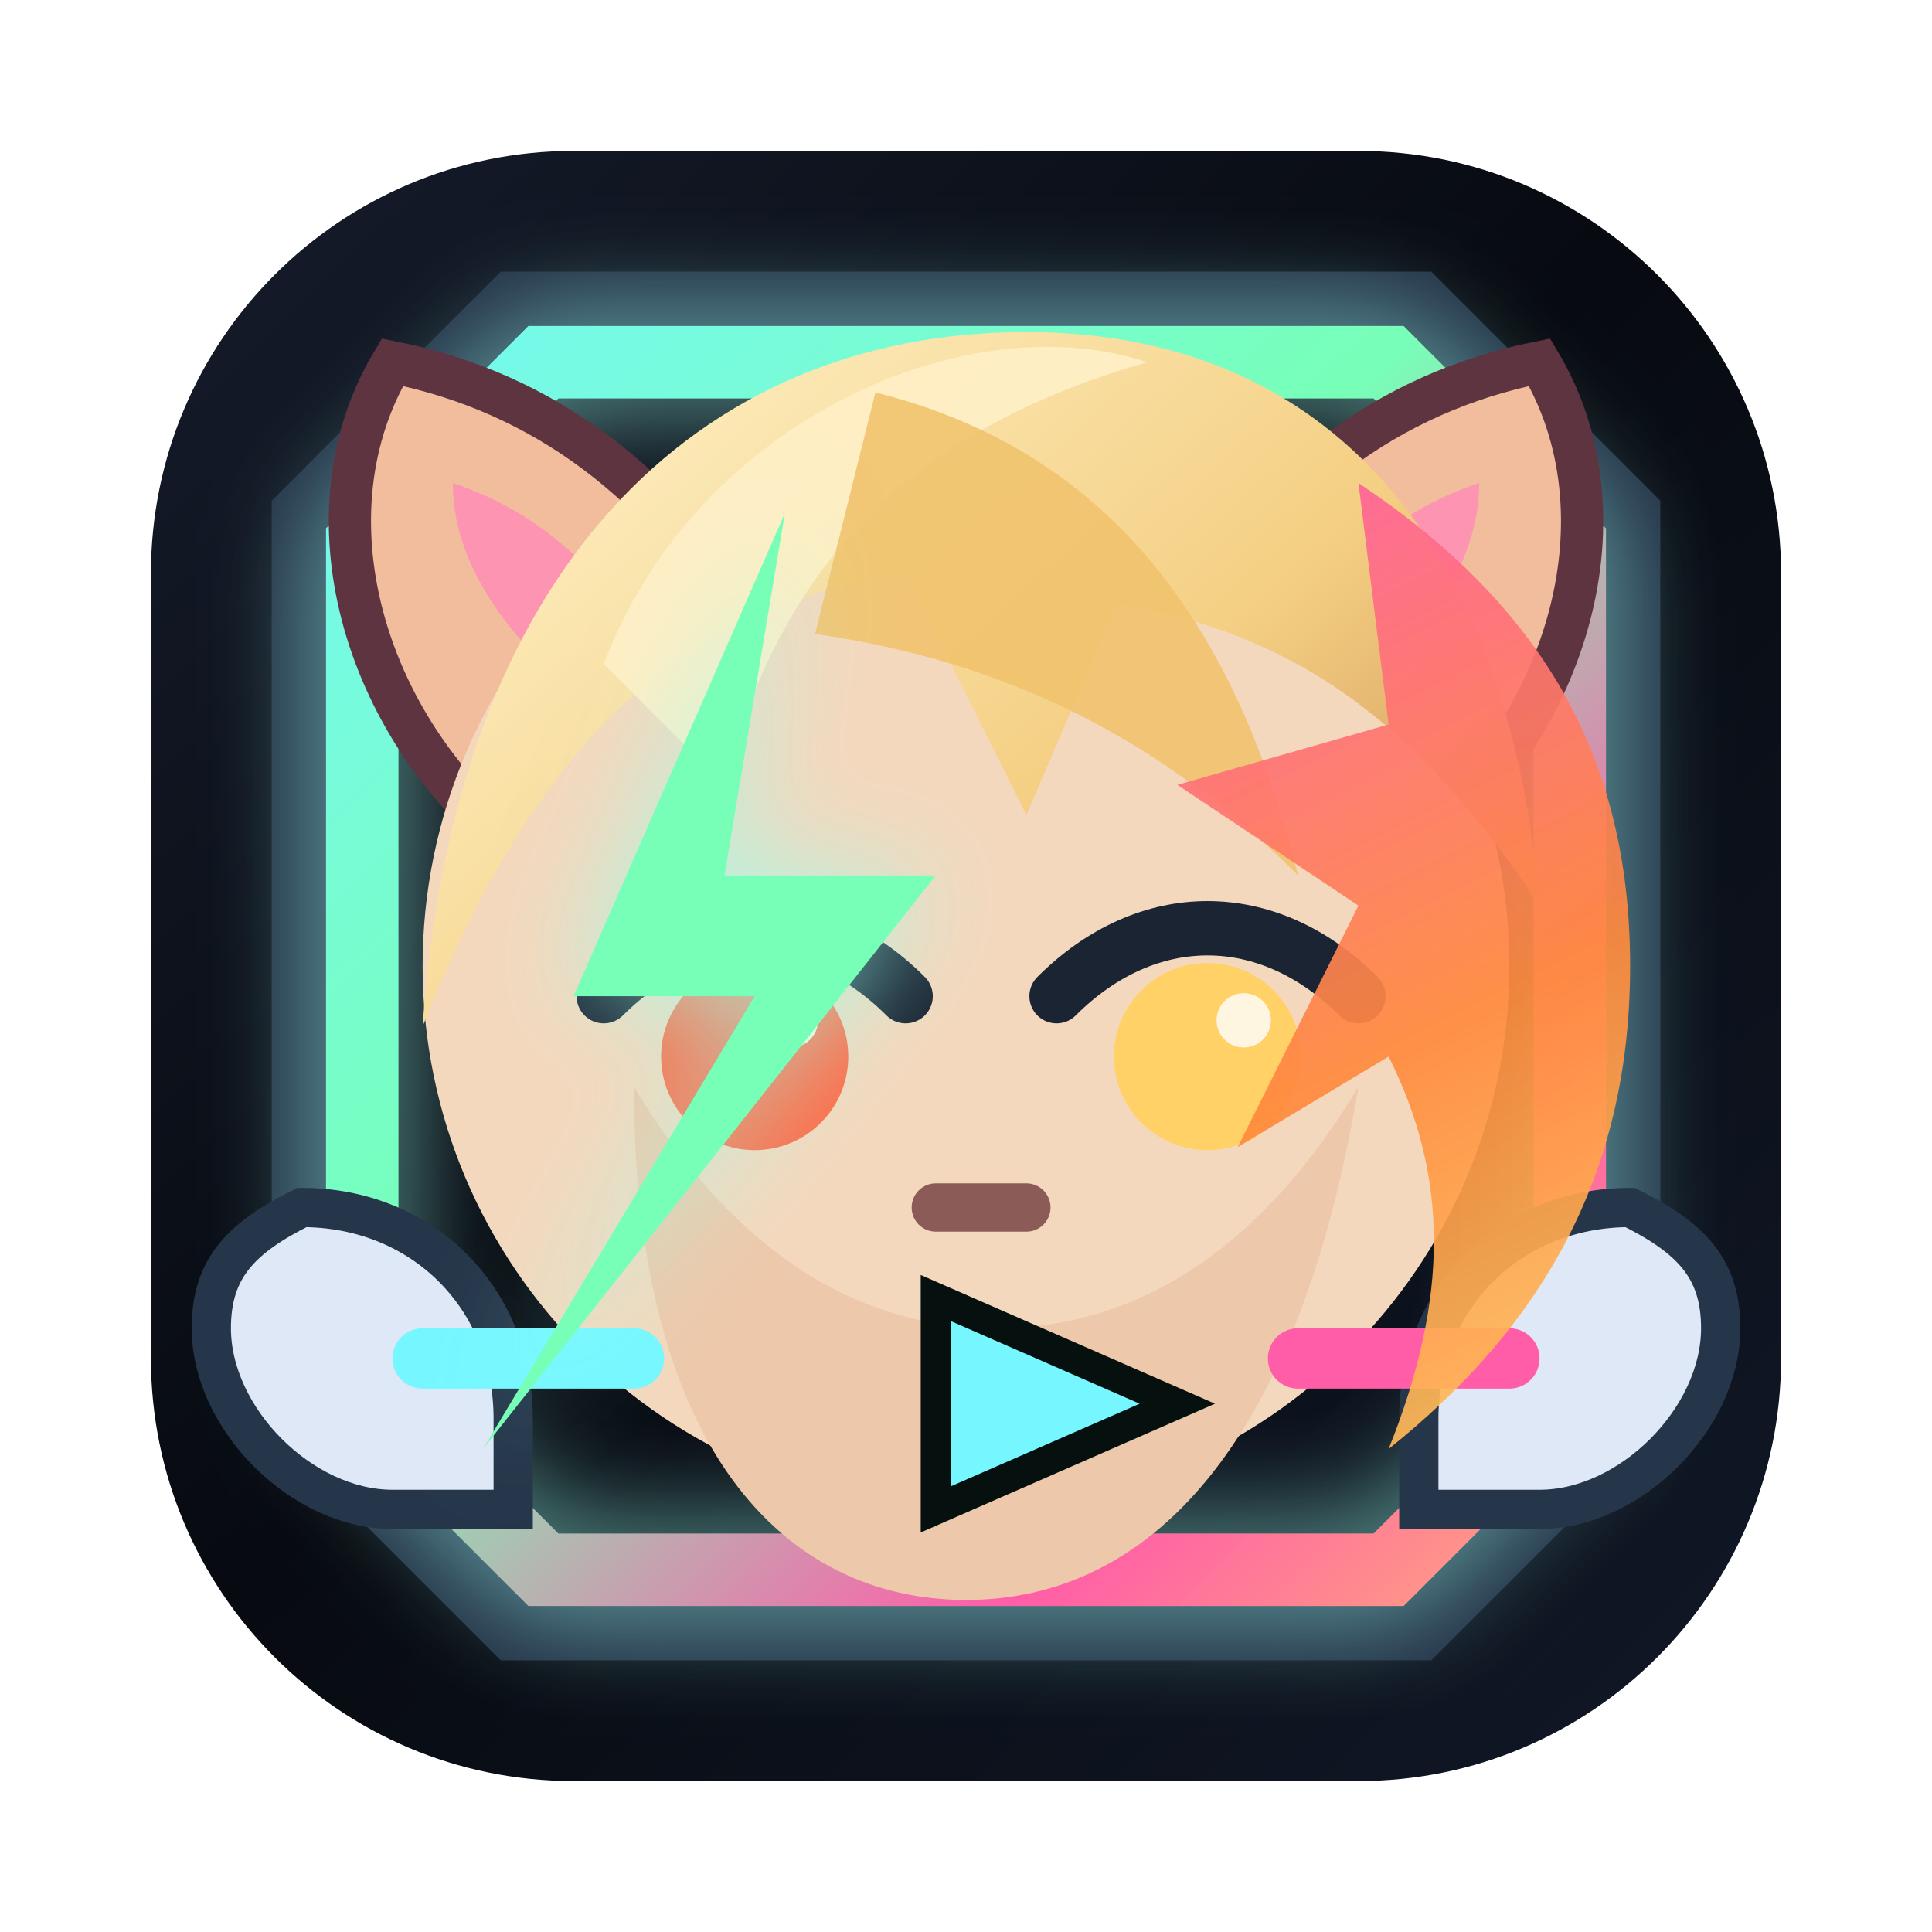
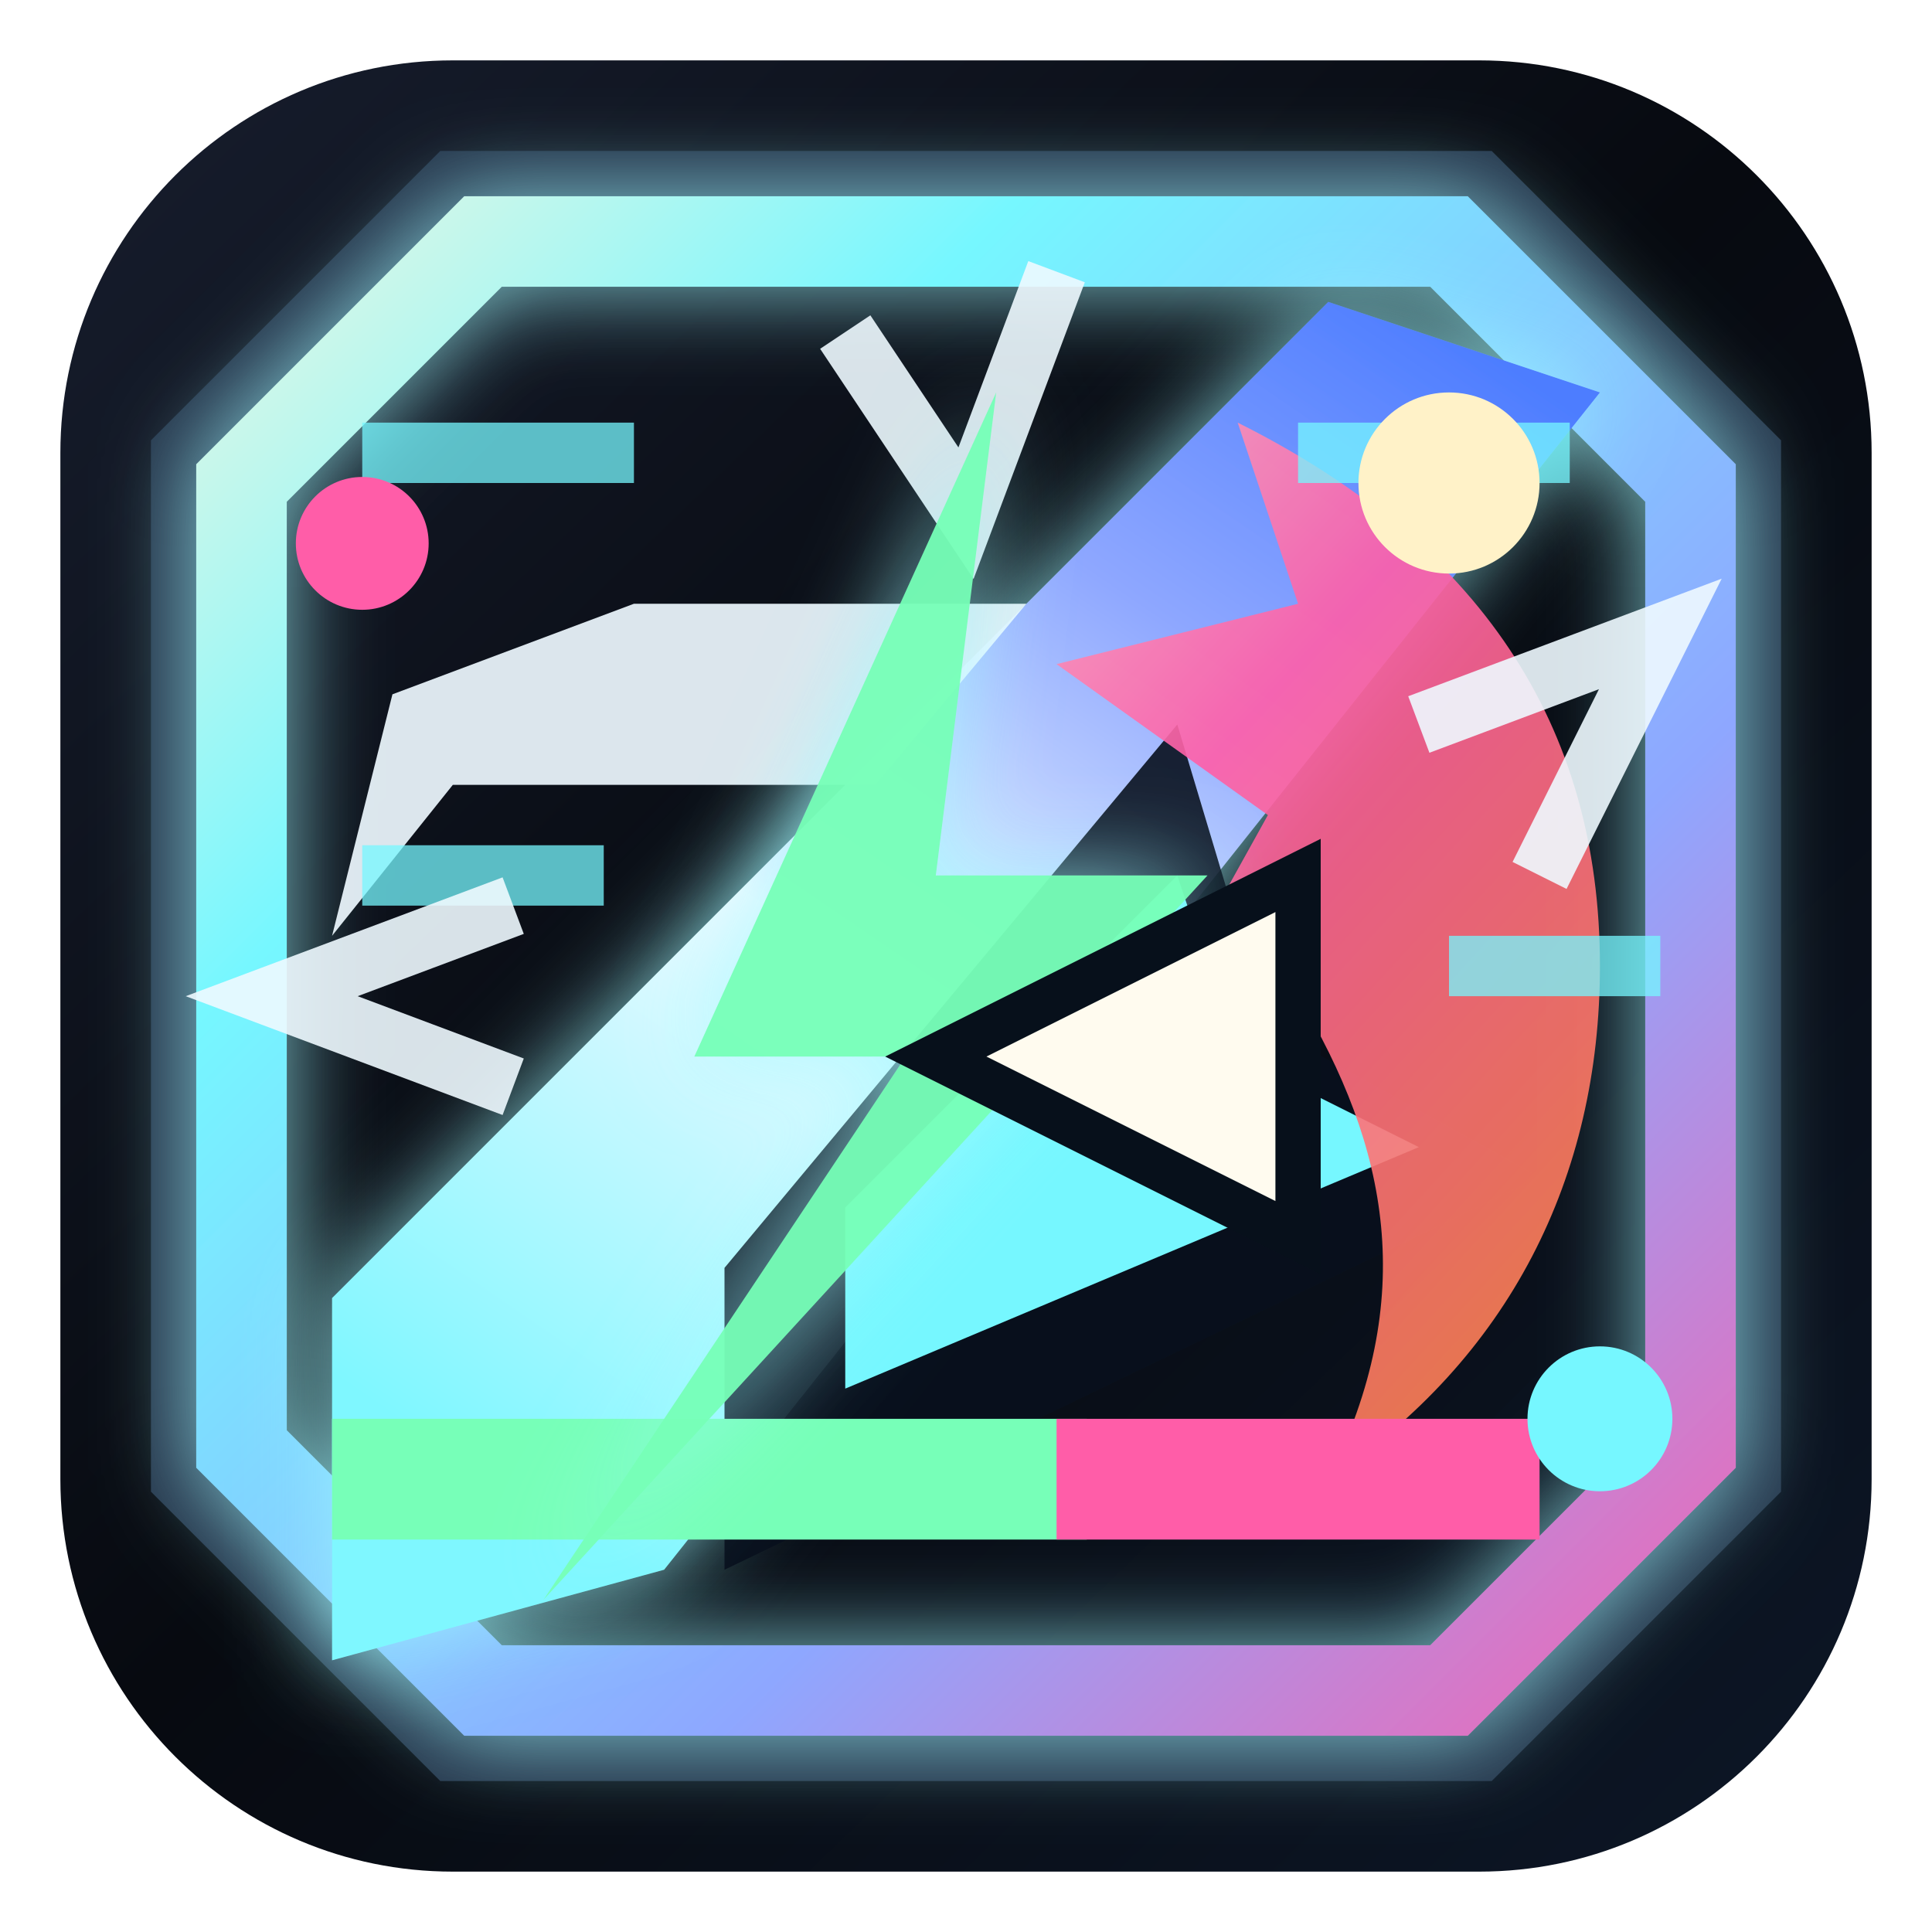
- <svg xmlns="http://www.w3.org/2000/svg" viewBox="0 0 64 64" role="img" aria-label="GUCC icon">
+ <svg xmlns="http://www.w3.org/2000/svg" viewBox="0 0 64 64" role="img" aria-label="GUCC creator frost icon">
  <defs>
-     <linearGradient id="bg" x1="7" y1="6" x2="58" y2="59" gradientUnits="userSpaceOnUse">
+     <linearGradient id="bg" x1="6" y1="5" x2="58" y2="59" gradientUnits="userSpaceOnUse">
      <stop offset="0" stop-color="#151b2a" />
-       <stop offset=".46" stop-color="#070a10" />
-       <stop offset="1" stop-color="#111827" />
+       <stop offset=".48" stop-color="#070a10" />
+       <stop offset="1" stop-color="#0c1524" />
    </linearGradient>
-     <linearGradient id="rim" x1="8" y1="7" x2="57" y2="58" gradientUnits="userSpaceOnUse">
-       <stop offset="0" stop-color="#76f7ff" />
-       <stop offset=".42" stop-color="#77ffb8" />
-       <stop offset=".72" stop-color="#ff5da8" />
-       <stop offset="1" stop-color="#ffd166" />
+     <linearGradient id="edge" x1="5" y1="5" x2="59" y2="59" gradientUnits="userSpaceOnUse">
+       <stop offset="0" stop-color="#fff7dd" />
+       <stop offset=".28" stop-color="#76f7ff" />
+       <stop offset=".66" stop-color="#8ea7ff" />
+       <stop offset="1" stop-color="#ff5da8" />
    </linearGradient>
-     <linearGradient id="hair" x1="19" y1="9" x2="46" y2="39" gradientUnits="userSpaceOnUse">
+     <linearGradient id="blade" x1="19" y1="51" x2="47" y2="10" gradientUnits="userSpaceOnUse">
+       <stop offset="0" stop-color="#7ff7ff" />
+       <stop offset=".42" stop-color="#eef9ff" />
+       <stop offset=".73" stop-color="#8ea7ff" />
+       <stop offset="1" stop-color="#4d7dff" />
+     </linearGradient>
+     <linearGradient id="flare" x1="18" y1="16" x2="54" y2="49" gradientUnits="userSpaceOnUse">
      <stop offset="0" stop-color="#fff2c8" />
-       <stop offset=".58" stop-color="#f4cf83" />
-       <stop offset="1" stop-color="#c8844d" />
+       <stop offset=".46" stop-color="#ff5da8" />
+       <stop offset="1" stop-color="#ff8a3d" />
    </linearGradient>
-     <linearGradient id="fire" x1="40" y1="15" x2="57" y2="49" gradientUnits="userSpaceOnUse">
-       <stop offset="0" stop-color="#ff5da8" />
-       <stop offset=".54" stop-color="#ff8a3d" />
-       <stop offset="1" stop-color="#ffd166" />
-     </linearGradient>
-     <filter id="glow" x="-40%" y="-40%" width="180%" height="180%">
-       <feGaussianBlur stdDeviation="1.8" result="blur" />
-       <feColorMatrix in="blur" type="matrix" values="0 0 0 0 0.32 0 0 0 0 1 0 0 0 0 0.86 0 0 0 .72 0" />
+     <filter id="glow" x="-35%" y="-35%" width="170%" height="170%">
+       <feGaussianBlur stdDeviation="1.5" result="blur" />
+       <feColorMatrix in="blur" type="matrix" values="0 0 0 0 .35 0 0 0 0 .95 0 0 0 0 1 0 0 0 .8 0" />
      <feMerge>
        <feMergeNode />
        <feMergeNode in="SourceGraphic" />
      </feMerge>
    </filter>
  </defs>
-   <rect x="5" y="5" width="54" height="54" rx="14" fill="url(#bg)" />
-   <path d="M17 10h30l7 7v30l-7 7H17l-7-7V17l7-7Z" fill="none" stroke="#243247" stroke-width="2" />
-   <path d="M18 12h28l6 6v28l-6 6H18l-6-6V18l6-6Z" fill="none" stroke="url(#rim)" stroke-width="2.4" filter="url(#glow)" />
-   <path d="M17 28c-5-4-7-11-4-16 5 1 9 4 12 9Z" fill="#f1bd9d" stroke="#5f3441" stroke-width="1.4" />
-   <path d="M47 28c5-4 7-11 4-16-5 1-9 4-12 9Z" fill="#f1bd9d" stroke="#5f3441" stroke-width="1.4" />
-   <path d="M18 22c-2-2-3-4-3-6 3 1 5 3 7 6Z" fill="#ff8bb7" opacity=".82" />
-   <path d="M46 22c2-2 3-4 3-6-3 1-5 3-7 6Z" fill="#ff8bb7" opacity=".82" />
-   <circle cx="32" cy="32" r="18" fill="#f4d8bd" />
-   <path d="M14 34c1-15 9-23 20-23 10 0 16 7 17 19-4-6-8-9-14-10l-3 7-4-8c-7 1-12 5-16 15Z" fill="url(#hair)" />
-   <path d="M20 22c3-8 12-12 18-10-7 2-12 6-14 14Z" fill="#fff0c7" opacity=".9" />
-   <path d="M29 13c8 2 12 8 14 16-4-4-9-7-16-8Z" fill="#f1c36d" opacity=".9" />
-   <path d="M21 36c3 5 7 8 12 8s9-3 12-8c-2 12-7 17-13 17-6 0-11-5-11-17Z" fill="#eec8aa" />
-   <path d="M20 33c3-3 7-3 10 0" fill="none" stroke="#1b2433" stroke-width="1.8" stroke-linecap="round" />
-   <path d="M35 33c3-3 7-3 10 0" fill="none" stroke="#1b2433" stroke-width="1.8" stroke-linecap="round" />
-   <circle cx="25" cy="35" r="3.1" fill="#ff6c48" />
-   <circle cx="40" cy="35" r="3.1" fill="#ffd166" />
-   <circle cx="26.2" cy="33.8" r=".9" fill="#fff6e2" />
-   <circle cx="41.2" cy="33.8" r=".9" fill="#fff6e2" />
-   <path d="M31 40h3" stroke="#8b5b58" stroke-width="1.6" stroke-linecap="round" />
-   <path d="M10 40c4 0 7 3 7 7v3h-4c-3 0-6-3-6-6 0-2 1-3 3-4Z" fill="#dfe8f7" stroke="#26364a" stroke-width="1.3" />
-   <path d="M54 40c-4 0-7 3-7 7v3h4c3 0 6-3 6-6 0-2-1-3-3-4Z" fill="#dfe8f7" stroke="#26364a" stroke-width="1.3" />
-   <path d="M14 45h7" stroke="#76f7ff" stroke-width="2" stroke-linecap="round" />
-   <path d="M43 45h7" stroke="#ff5da8" stroke-width="2" stroke-linecap="round" />
-   <path d="M45 16c6 4 9 9 9 16 0 7-3 12-8 16 2-5 2-9 0-13l-5 3 4-8-6-4 7-2Z" fill="url(#fire)" opacity=".92" />
-   <path d="M16 48 25 33h-6l7-16-2 12h7l-15 19Z" fill="#77ffb8" filter="url(#glow)" />
-   <path d="M31 50v-7l8 3.5Z" fill="#76f7ff" stroke="#06110f" stroke-width="1" />
+   <rect x="2" y="2" width="60" height="60" rx="13" fill="url(#bg)" />
+   <path d="M15 6h34l9 9v34l-9 9H15l-9-9V15l9-9Z" fill="none" stroke="#26364c" stroke-width="2" />
+   <path d="M16 8h32l8 8v32l-8 8H16l-8-8V16l8-8Z" fill="none" stroke="url(#edge)" stroke-width="3" filter="url(#glow)" />
+   <path d="M11 43 44 10l9 3-31 39-11 3Z" fill="url(#blade)" filter="url(#glow)" />
+   <path d="M24 42 39 24l3 10 9 5-27 13Z" fill="#08101d" opacity=".9" />
+   <path d="M28 40 39 29l2 6 6 3-19 8Z" fill="#76f7ff" />
+   <path d="M21 20h13l-5 6H15l-4 5 2-8 8-3Z" fill="#eef9ff" opacity=".92" />
+   <path d="M41 14c8 4 12 10 12 18 0 7-3 13-9 17 3-6 2-11-1-16l-6 3 5-9-7-5 8-2Z" fill="url(#flare)" opacity=".9" />
+   <path d="M13 49h21" stroke="#77ffb8" stroke-width="4" stroke-linecap="square" />
+   <path d="M37 49h12" stroke="#ff5da8" stroke-width="4" stroke-linecap="square" />
+   <path d="M13 15h7M44 15h7M13 29h6M49 32h5" stroke="#76f7ff" stroke-width="2" stroke-linecap="square" opacity=".75" />
+   <path d="M17 36 9 33l8-3M47 24l8-3-4 8M35 9l-3 8-4-6" fill="none" stroke="#eef9ff" stroke-width="2" stroke-linejoin="miter" opacity=".9" />
+   <path d="M18 53 30 35h-7l10-22-2 16h9L18 53Z" fill="#77ffb8" opacity=".96" filter="url(#glow)" />
+   <path d="M31 35 43 29v12l-12-6Z" fill="#fffbef" stroke="#07101b" stroke-width="1.5" />
+   <circle cx="48" cy="16" r="3" fill="#fff2c8" />
+   <circle cx="53" cy="47" r="2.4" fill="#76f7ff" />
+   <circle cx="12" cy="18" r="2.2" fill="#ff5da8" />
</svg>
